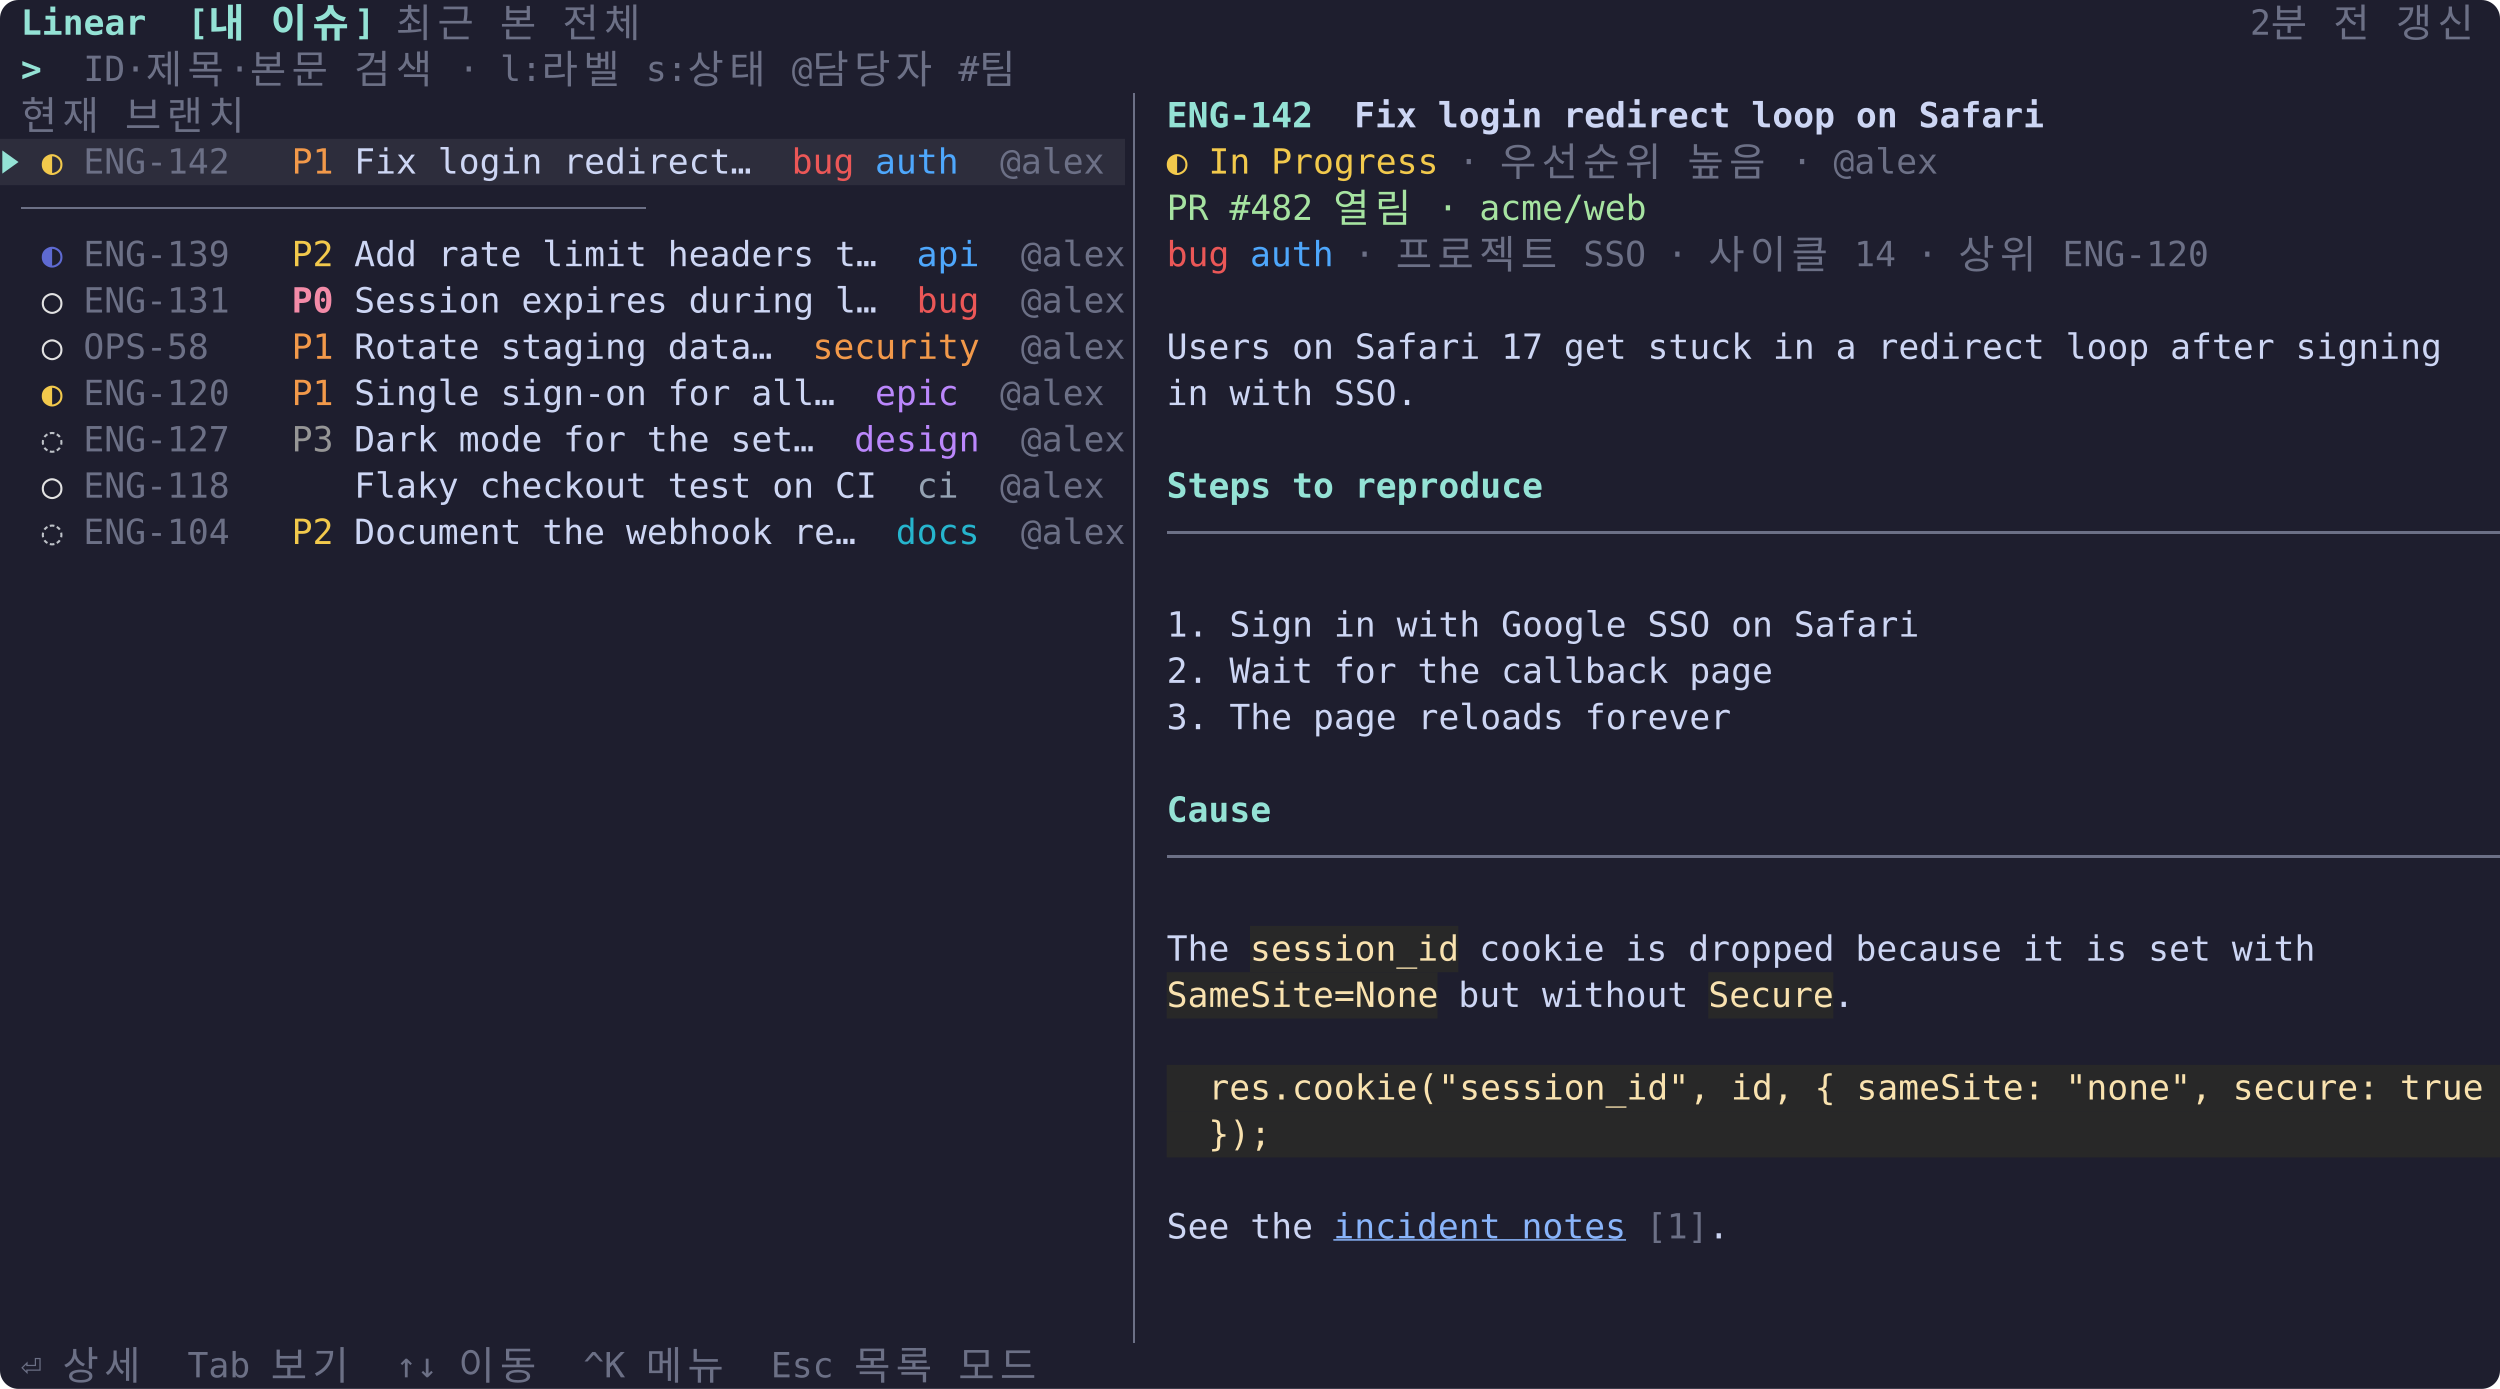
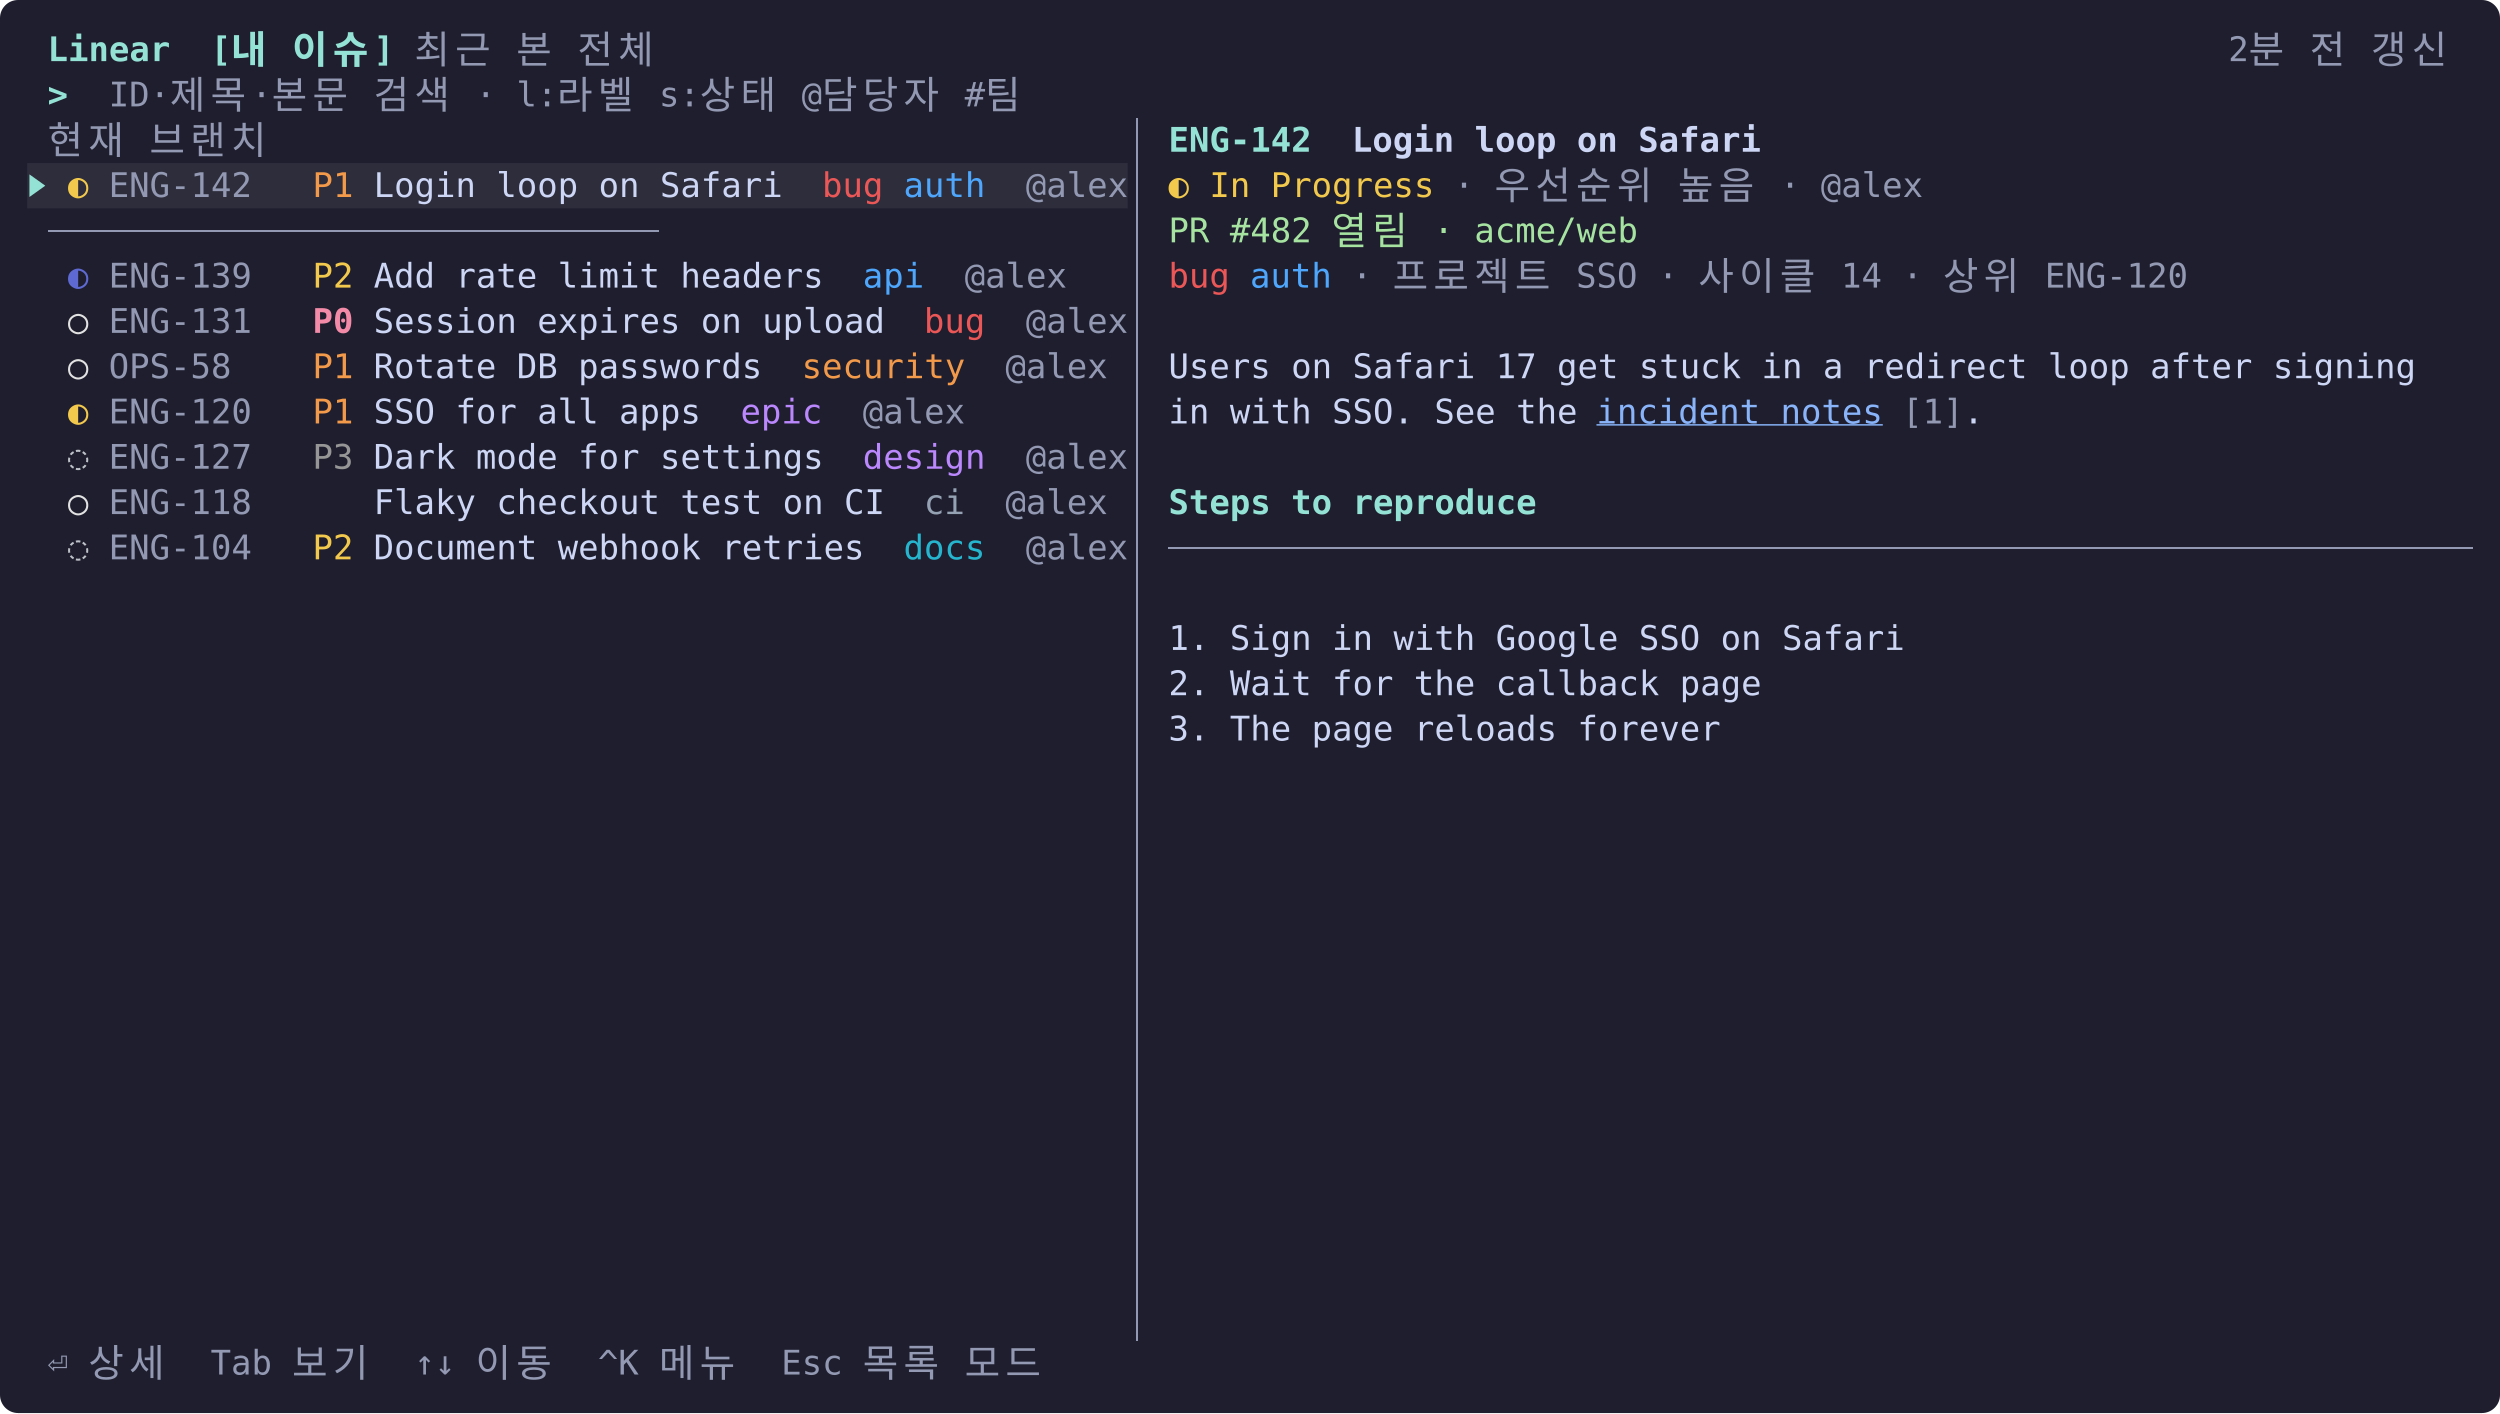
- <svg xmlns="http://www.w3.org/2000/svg" xml:lang="ko" width="1080" height="600" viewBox="0 0 1080 600" font-family="ui-monospace, 'SF Mono', Menlo, Consolas, 'DejaVu Sans Mono', 'Apple SD Gothic Neo', 'Noto Sans CJK KR', 'Noto Sans KR', monospace" font-size="15">
-   <rect width="1080" height="600" rx="8" fill="#1e1e2e" />
-   <rect x="0" y="60" width="486" height="20" fill="#2d2d3c" />
-   <rect x="540" y="400" width="90" height="20" fill="#282828" />
-   <rect x="504" y="420" width="117" height="20" fill="#282828" />
-   <rect x="738" y="420" width="54" height="20" fill="#282828" />
-   <rect x="504" y="460" width="576" height="20" fill="#282828" />
-   <rect x="504" y="480" width="576" height="20" fill="#282828" />
-   <path d="M490 40V50M490 50V60M490 60V70M490 70V80M9 90H13M13 90H18M18 90H22M22 90H27M27 90H31M31 90H36M36 90H40M40 90H45M45 90H49M49 90H54M54 90H58M58 90H63M63 90H67M67 90H72M72 90H76M76 90H81M81 90H85M85 90H90M90 90H94M94 90H99M99 90H103M103 90H108M108 90H112M112 90H117M117 90H121M121 90H126M126 90H130M130 90H135M135 90H139M139 90H144M144 90H148M148 90H153M153 90H157M157 90H162M162 90H166M166 90H171M171 90H175M175 90H180M180 90H184M184 90H189M189 90H193M193 90H198M198 90H202M202 90H207M207 90H211M211 90H216M216 90H220M220 90H225M225 90H229M229 90H234M234 90H238M238 90H243M243 90H247M247 90H252M252 90H256M256 90H261M261 90H265M265 90H270M270 90H274M274 90H279M490 80V90M490 90V100M490 100V110M490 110V120M490 120V130M490 130V140M490 140V150M490 150V160M490 160V170M490 170V180M490 180V190M490 190V200M490 200V210M490 210V220M490 220V230M490 230V240M504 230H508M508 230H513M513 230H517M517 230H522M522 230H526M526 230H531M531 230H535M535 230H540M540 230H544M544 230H549M549 230H553M553 230H558M558 230H562M562 230H567M567 230H571M571 230H576M576 230H580M580 230H585M585 230H589M589 230H594M594 230H598M598 230H603M603 230H607M607 230H612M612 230H616M616 230H621M621 230H625M625 230H630M630 230H634M634 230H639M639 230H643M643 230H648M648 230H652M652 230H657M657 230H661M661 230H666M666 230H670M670 230H675M675 230H679M679 230H684M684 230H688M688 230H693M693 230H697M697 230H702M702 230H706M706 230H711M711 230H715M715 230H720M720 230H724M724 230H729M729 230H733M733 230H738M738 230H742M742 230H747M747 230H751M751 230H756M756 230H760M760 230H765M765 230H769M769 230H774M774 230H778M778 230H783M783 230H787M787 230H792M792 230H796M796 230H801M801 230H805M805 230H810M810 230H814M814 230H819M819 230H823M823 230H828M828 230H832M832 230H837M837 230H841M841 230H846M846 230H850M850 230H855M855 230H859M859 230H864M864 230H868M868 230H873M873 230H877M877 230H882M882 230H886M886 230H891M891 230H895M895 230H900M900 230H904M904 230H909M909 230H913M913 230H918M918 230H922M922 230H927M927 230H931M931 230H936M936 230H940M940 230H945M945 230H949M949 230H954M954 230H958M958 230H963M963 230H967M967 230H972M972 230H976M976 230H981M981 230H985M985 230H990M990 230H994M994 230H999M999 230H1003M1003 230H1008M1008 230H1012M1012 230H1017M1017 230H1021M1021 230H1026M1026 230H1030M1030 230H1035M1035 230H1039M1039 230H1044M1044 230H1048M1048 230H1053M1053 230H1057M1057 230H1062M1062 230H1066M1066 230H1071M1071 230H1075M1075 230H1080M490 240V250M490 250V260M490 260V270M490 270V280M490 280V290M490 290V300M490 300V310M490 310V320M490 320V330M490 330V340M490 340V350M490 350V360M490 360V370M490 370V380M504 370H508M508 370H513M513 370H517M517 370H522M522 370H526M526 370H531M531 370H535M535 370H540M540 370H544M544 370H549M549 370H553M553 370H558M558 370H562M562 370H567M567 370H571M571 370H576M576 370H580M580 370H585M585 370H589M589 370H594M594 370H598M598 370H603M603 370H607M607 370H612M612 370H616M616 370H621M621 370H625M625 370H630M630 370H634M634 370H639M639 370H643M643 370H648M648 370H652M652 370H657M657 370H661M661 370H666M666 370H670M670 370H675M675 370H679M679 370H684M684 370H688M688 370H693M693 370H697M697 370H702M702 370H706M706 370H711M711 370H715M715 370H720M720 370H724M724 370H729M729 370H733M733 370H738M738 370H742M742 370H747M747 370H751M751 370H756M756 370H760M760 370H765M765 370H769M769 370H774M774 370H778M778 370H783M783 370H787M787 370H792M792 370H796M796 370H801M801 370H805M805 370H810M810 370H814M814 370H819M819 370H823M823 370H828M828 370H832M832 370H837M837 370H841M841 370H846M846 370H850M850 370H855M855 370H859M859 370H864M864 370H868M868 370H873M873 370H877M877 370H882M882 370H886M886 370H891M891 370H895M895 370H900M900 370H904M904 370H909M909 370H913M913 370H918M918 370H922M922 370H927M927 370H931M931 370H936M936 370H940M940 370H945M945 370H949M949 370H954M954 370H958M958 370H963M963 370H967M967 370H972M972 370H976M976 370H981M981 370H985M985 370H990M990 370H994M994 370H999M999 370H1003M1003 370H1008M1008 370H1012M1012 370H1017M1017 370H1021M1021 370H1026M1026 370H1030M1030 370H1035M1035 370H1039M1039 370H1044M1044 370H1048M1048 370H1053M1053 370H1057M1057 370H1062M1062 370H1066M1066 370H1071M1071 370H1075M1075 370H1080M490 380V390M490 390V400M490 400V410M490 410V420M490 420V430M490 430V440M490 440V450M490 450V460M490 460V470M490 470V480M490 480V490M490 490V500M490 500V510M490 510V520M490 520V530M490 530V540M490 540V550M490 550V560M490 560V570M490 570V580" stroke="#6c7086" stroke-width="1" fill="none" shape-rendering="crispEdges" />
-   <path d="M1 65L8 70L1 75Z" fill="#94e2d5" />
-   <text x="9 18 27 36 45 54" y="15" fill="#94e2d5" font-weight="bold">Linear</text>
-   <text x="81" y="15" fill="#94e2d5" font-weight="bold">[</text>
-   <text x="90" y="16" font-size="17" fill="#94e2d5" font-weight="bold">내</text>
-   <text x="117" y="16" font-size="17" fill="#94e2d5" font-weight="bold">이</text>
-   <text x="135" y="16" font-size="17" fill="#94e2d5" font-weight="bold">슈</text>
-   <text x="153" y="15" fill="#94e2d5" font-weight="bold">]</text>
-   <text x="171" y="16" font-size="17" fill="#6c7086">최</text>
-   <text x="189" y="16" font-size="17" fill="#6c7086">근</text>
-   <text x="216" y="16" font-size="17" fill="#6c7086">본</text>
-   <text x="243" y="16" font-size="17" fill="#6c7086">전</text>
-   <text x="261" y="16" font-size="17" fill="#6c7086">체</text>
-   <text x="972" y="15" fill="#6c7086">2</text>
-   <text x="981" y="16" font-size="17" fill="#6c7086">분</text>
-   <text x="1008" y="16" font-size="17" fill="#6c7086">전</text>
-   <text x="1035" y="16" font-size="17" fill="#6c7086">갱</text>
-   <text x="1053" y="16" font-size="17" fill="#6c7086">신</text>
-   <text x="9" y="35" fill="#94e2d5" font-weight="bold">&gt;</text>
-   <text x="36 45 54" y="35" fill="#6c7086">ID·</text>
-   <text x="63" y="36" font-size="17" fill="#6c7086">제</text>
-   <text x="81" y="36" font-size="17" fill="#6c7086">목</text>
-   <text x="99" y="35" fill="#6c7086">·</text>
-   <text x="108" y="36" font-size="17" fill="#6c7086">본</text>
-   <text x="126" y="36" font-size="17" fill="#6c7086">문</text>
-   <text x="153" y="36" font-size="17" fill="#6c7086">검</text>
-   <text x="171" y="36" font-size="17" fill="#6c7086">색</text>
-   <text x="198 207 216 225" y="35" fill="#6c7086">· l:</text>
-   <text x="234" y="36" font-size="17" fill="#6c7086">라</text>
-   <text x="252" y="36" font-size="17" fill="#6c7086">벨</text>
-   <text x="279 288" y="35" fill="#6c7086">s:</text>
-   <text x="297" y="36" font-size="17" fill="#6c7086">상</text>
-   <text x="315" y="36" font-size="17" fill="#6c7086">태</text>
-   <text x="342" y="35" fill="#6c7086">@</text>
-   <text x="351" y="36" font-size="17" fill="#6c7086">담</text>
-   <text x="369" y="36" font-size="17" fill="#6c7086">당</text>
-   <text x="387" y="36" font-size="17" fill="#6c7086">자</text>
-   <text x="414" y="35" fill="#6c7086">#</text>
-   <text x="423" y="36" font-size="17" fill="#6c7086">팀</text>
-   <text x="9" y="56" font-size="17" fill="#6c7086">현</text>
-   <text x="27" y="56" font-size="17" fill="#6c7086">재</text>
-   <text x="54" y="56" font-size="17" fill="#6c7086">브</text>
-   <text x="72" y="56" font-size="17" fill="#6c7086">랜</text>
-   <text x="90" y="56" font-size="17" fill="#6c7086">치</text>
-   <text x="504 513 522 531 540 549 558" y="55" fill="#94e2d5" font-weight="bold">ENG-142</text>
-   <text x="585 594 603 612 621 630 639 648 657 666 675 684 693 702 711 720 729 738 747 756 765 774 783 792 801 810 819 828 837 846 855 864 873" y="55" fill="#cdd6f4" font-weight="bold">Fix login redirect loop on Safari</text>
-   <text x="18" y="75" fill="#f2c94c">◐</text>
-   <text x="36 45 54 63 72 81 90" y="75" fill="#6c7086">ENG-142</text>
-   <text x="126 135" y="75" fill="#f2994a">P1</text>
-   <text x="153 162 171 180 189 198 207 216 225 234 243 252 261 270 279 288 297 306 315" y="75" fill="#cdd6f4">Fix login redirect…</text>
-   <text x="342 351 360" y="75" fill="#eb5757">bug</text>
-   <text x="378 387 396 405" y="75" fill="#4ea7fc">auth</text>
-   <text x="432 441 450 459 468" y="75" fill="#6c7086">@alex</text>
-   <text x="504 513 522 531 540 549 558 567 576 585 594 603 612" y="75" fill="#f2c94c">◐ In Progress</text>
-   <text x="630" y="75" fill="#6c7086">·</text>
-   <text x="648" y="76" font-size="17" fill="#6c7086">우</text>
-   <text x="666" y="76" font-size="17" fill="#6c7086">선</text>
-   <text x="684" y="76" font-size="17" fill="#6c7086">순</text>
-   <text x="702" y="76" font-size="17" fill="#6c7086">위</text>
-   <text x="729" y="76" font-size="17" fill="#6c7086">높</text>
-   <text x="747" y="76" font-size="17" fill="#6c7086">음</text>
-   <text x="774 783 792 801 810 819 828" y="75" fill="#6c7086">· @alex</text>
-   <text x="504 513 522 531 540 549 558" y="95" fill="#a6e3a1">PR #482</text>
-   <text x="576" y="96" font-size="17" fill="#a6e3a1">열</text>
-   <text x="594" y="96" font-size="17" fill="#a6e3a1">림</text>
-   <text x="621 630 639 648 657 666 675 684 693 702" y="95" fill="#a6e3a1">· acme/web</text>
-   <text x="18" y="115" fill="#5e6ad2">◐</text>
-   <text x="36 45 54 63 72 81 90" y="115" fill="#6c7086">ENG-139</text>
-   <text x="126 135" y="115" fill="#f2c94c">P2</text>
-   <text x="153 162 171 180 189 198 207 216 225 234 243 252 261 270 279 288 297 306 315 324 333 342 351 360 369" y="115" fill="#cdd6f4">Add rate limit headers t…</text>
-   <text x="396 405 414" y="115" fill="#4ea7fc">api</text>
-   <text x="441 450 459 468 477" y="115" fill="#6c7086">@alex</text>
-   <text x="504 513 522" y="115" fill="#eb5757">bug</text>
-   <text x="540 549 558 567" y="115" fill="#4ea7fc">auth</text>
-   <text x="585" y="115" fill="#6c7086">·</text>
-   <text x="603" y="116" font-size="17" fill="#6c7086">프</text>
-   <text x="621" y="116" font-size="17" fill="#6c7086">로</text>
-   <text x="639" y="116" font-size="17" fill="#6c7086">젝</text>
-   <text x="657" y="116" font-size="17" fill="#6c7086">트</text>
-   <text x="684 693 702 711 720" y="115" fill="#6c7086">SSO ·</text>
-   <text x="738" y="116" font-size="17" fill="#6c7086">사</text>
-   <text x="756" y="116" font-size="17" fill="#6c7086">이</text>
-   <text x="774" y="116" font-size="17" fill="#6c7086">클</text>
-   <text x="801 810 819 828" y="115" fill="#6c7086">14 ·</text>
-   <text x="846" y="116" font-size="17" fill="#6c7086">상</text>
-   <text x="864" y="116" font-size="17" fill="#6c7086">위</text>
-   <text x="891 900 909 918 927 936 945" y="115" fill="#6c7086">ENG-120</text>
-   <text x="18" y="135" fill="#e2e2e2">○</text>
-   <text x="36 45 54 63 72 81 90" y="135" fill="#6c7086">ENG-131</text>
-   <text x="126 135" y="135" fill="#f38ba8" font-weight="bold">P0</text>
-   <text x="153 162 171 180 189 198 207 216 225 234 243 252 261 270 279 288 297 306 315 324 333 342 351 360 369" y="135" fill="#cdd6f4">Session expires during l…</text>
-   <text x="396 405 414" y="135" fill="#eb5757">bug</text>
-   <text x="441 450 459 468 477" y="135" fill="#6c7086">@alex</text>
-   <text x="18" y="155" fill="#e2e2e2">○</text>
-   <text x="36 45 54 63 72 81" y="155" fill="#6c7086">OPS-58</text>
-   <text x="126 135" y="155" fill="#f2994a">P1</text>
-   <text x="153 162 171 180 189 198 207 216 225 234 243 252 261 270 279 288 297 306 315 324" y="155" fill="#cdd6f4">Rotate staging data…</text>
-   <text x="351 360 369 378 387 396 405 414" y="155" fill="#f2994a">security</text>
-   <text x="441 450 459 468 477" y="155" fill="#6c7086">@alex</text>
-   <text x="504 513 522 531 540 549 558 567 576 585 594 603 612 621 630 639 648 657 666 675 684 693 702 711 720 729 738 747 756 765 774 783 792 801 810 819 828 837 846 855 864 873 882 891 900 909 918 927 936 945 954 963 972 981 990 999 1008 1017 1026 1035 1044" y="155" fill="#cdd6f4">Users on Safari 17 get stuck in a redirect loop after signing</text>
-   <text x="18" y="175" fill="#f2c94c">◐</text>
-   <text x="36 45 54 63 72 81 90" y="175" fill="#6c7086">ENG-120</text>
-   <text x="126 135" y="175" fill="#f2994a">P1</text>
-   <text x="153 162 171 180 189 198 207 216 225 234 243 252 261 270 279 288 297 306 315 324 333 342 351" y="175" fill="#cdd6f4">Single sign-on for all…</text>
-   <text x="378 387 396 405" y="175" fill="#bb87fc">epic</text>
-   <text x="432 441 450 459 468" y="175" fill="#6c7086">@alex</text>
-   <text x="504 513 522 531 540 549 558 567 576 585 594 603" y="175" fill="#cdd6f4">in with SSO.</text>
-   <text x="18" y="195" fill="#bec2c8">◌</text>
-   <text x="36 45 54 63 72 81 90" y="195" fill="#6c7086">ENG-127</text>
-   <text x="126 135" y="195" fill="#969696">P3</text>
-   <text x="153 162 171 180 189 198 207 216 225 234 243 252 261 270 279 288 297 306 315 324 333 342" y="195" fill="#cdd6f4">Dark mode for the set…</text>
-   <text x="369 378 387 396 405 414" y="195" fill="#bb87fc">design</text>
-   <text x="441 450 459 468 477" y="195" fill="#6c7086">@alex</text>
-   <text x="18" y="215" fill="#e2e2e2">○</text>
-   <text x="36 45 54 63 72 81 90" y="215" fill="#6c7086">ENG-118</text>
-   <text x="153 162 171 180 189 198 207 216 225 234 243 252 261 270 279 288 297 306 315 324 333 342 351 360 369" y="215" fill="#cdd6f4">Flaky checkout test on CI</text>
-   <text x="396 405" y="215" fill="#95a2b3">ci</text>
-   <text x="432 441 450 459 468" y="215" fill="#6c7086">@alex</text>
-   <text x="504 513 522 531 540 549 558 567 576 585 594 603 612 621 630 639 648 657" y="215" fill="#94e2d5" font-weight="bold">Steps to reproduce</text>
-   <text x="18" y="235" fill="#bec2c8">◌</text>
-   <text x="36 45 54 63 72 81 90" y="235" fill="#6c7086">ENG-104</text>
-   <text x="126 135" y="235" fill="#f2c94c">P2</text>
-   <text x="153 162 171 180 189 198 207 216 225 234 243 252 261 270 279 288 297 306 315 324 333 342 351 360" y="235" fill="#cdd6f4">Document the webhook re…</text>
-   <text x="387 396 405 414" y="235" fill="#26b5ce">docs</text>
-   <text x="441 450 459 468 477" y="235" fill="#6c7086">@alex</text>
-   <text x="504 513 522 531 540 549 558 567 576 585 594 603 612 621 630 639 648 657 666 675 684 693 702 711 720 729 738 747 756 765 774 783 792 801 810 819" y="275" fill="#cdd6f4">1. Sign in with Google SSO on Safari</text>
-   <text x="504 513 522 531 540 549 558 567 576 585 594 603 612 621 630 639 648 657 666 675 684 693 702 711 720 729 738 747 756" y="295" fill="#cdd6f4">2. Wait for the callback page</text>
-   <text x="504 513 522 531 540 549 558 567 576 585 594 603 612 621 630 639 648 657 666 675 684 693 702 711 720 729 738" y="315" fill="#cdd6f4">3. The page reloads forever</text>
-   <text x="504 513 522 531 540" y="355" fill="#94e2d5" font-weight="bold">Cause</text>
-   <text x="504 513 522" y="415" fill="#cdd6f4">The</text>
-   <text x="540 549 558 567 576 585 594 603 612 621" y="415" fill="#f9e2af">session_id</text>
-   <text x="639 648 657 666 675 684 693 702 711 720 729 738 747 756 765 774 783 792 801 810 819 828 837 846 855 864 873 882 891 900 909 918 927 936 945 954 963 972 981 990" y="415" fill="#cdd6f4">cookie is dropped because it is set with</text>
-   <text x="504 513 522 531 540 549 558 567 576 585 594 603 612" y="435" fill="#f9e2af">SameSite=None</text>
-   <text x="630 639 648 657 666 675 684 693 702 711 720" y="435" fill="#cdd6f4">but without</text>
-   <text x="738 747 756 765 774 783" y="435" fill="#f9e2af">Secure</text>
-   <text x="792" y="435" fill="#cdd6f4">.</text>
-   <text x="522 531 540 549 558 567 576 585 594 603 612 621 630 639 648 657 666 675 684 693 702 711 720 729 738 747 756 765 774 783 792 801 810 819 828 837 846 855 864 873 882 891 900 909 918 927 936 945 954 963 972 981 990 999 1008 1017 1026 1035 1044 1053 1062" y="475" fill="#f9e2af">res.cookie("session_id", id, { sameSite: "none", secure: true</text>
-   <text x="522 531 540" y="495" fill="#f9e2af">});</text>
-   <text x="504 513 522 531 540 549 558" y="535" fill="#cdd6f4">See the</text>
-   <text x="576 585 594 603 612 621 630 639 648 657 666 675 684 693" y="535" fill="#89b4fa" text-decoration="underline">incident notes</text>
-   <text x="711 720 729" y="535" fill="#6c7086">[1]</text>
-   <text x="738" y="535" fill="#cdd6f4">.</text>
-   <text x="9" y="595" fill="#6c7086">⏎</text>
-   <text x="27" y="596" font-size="17" fill="#6c7086">상</text>
-   <text x="45" y="596" font-size="17" fill="#6c7086">세</text>
-   <text x="81 90 99" y="595" fill="#6c7086">Tab</text>
-   <text x="117" y="596" font-size="17" fill="#6c7086">보</text>
-   <text x="135" y="596" font-size="17" fill="#6c7086">기</text>
-   <text x="171 180" y="595" fill="#6c7086">↑↓</text>
-   <text x="198" y="596" font-size="17" fill="#6c7086">이</text>
-   <text x="216" y="596" font-size="17" fill="#6c7086">동</text>
-   <text x="252 261" y="595" fill="#6c7086">^K</text>
-   <text x="279" y="596" font-size="17" fill="#6c7086">메</text>
-   <text x="297" y="596" font-size="17" fill="#6c7086">뉴</text>
-   <text x="333 342 351" y="595" fill="#6c7086">Esc</text>
-   <text x="369" y="596" font-size="17" fill="#6c7086">목</text>
-   <text x="387" y="596" font-size="17" fill="#6c7086">록</text>
-   <text x="414" y="596" font-size="17" fill="#6c7086">모</text>
-   <text x="432" y="596" font-size="17" fill="#6c7086">드</text>
+ <svg xmlns="http://www.w3.org/2000/svg" xml:lang="ko" width="1104" height="624" viewBox="0 0 1104 624" font-family="ui-monospace, 'SF Mono', Menlo, Consolas, 'DejaVu Sans Mono', 'Apple SD Gothic Neo', 'Malgun Gothic', 'Noto Sans CJK KR', 'Noto Sans KR', monospace" font-size="15">
+   <rect width="1104" height="624" rx="8" fill="#1e1e2e" />
+   <g transform="translate(12 12)">
+     <rect x="0" y="60" width="486" height="20" fill="#2d2d3c" />
+     <path d="M490 40V50M490 50V60M490 60V70M490 70V80M9 90H13M13 90H18M18 90H22M22 90H27M27 90H31M31 90H36M36 90H40M40 90H45M45 90H49M49 90H54M54 90H58M58 90H63M63 90H67M67 90H72M72 90H76M76 90H81M81 90H85M85 90H90M90 90H94M94 90H99M99 90H103M103 90H108M108 90H112M112 90H117M117 90H121M121 90H126M126 90H130M130 90H135M135 90H139M139 90H144M144 90H148M148 90H153M153 90H157M157 90H162M162 90H166M166 90H171M171 90H175M175 90H180M180 90H184M184 90H189M189 90H193M193 90H198M198 90H202M202 90H207M207 90H211M211 90H216M216 90H220M220 90H225M225 90H229M229 90H234M234 90H238M238 90H243M243 90H247M247 90H252M252 90H256M256 90H261M261 90H265M265 90H270M270 90H274M274 90H279M490 80V90M490 90V100M490 100V110M490 110V120M490 120V130M490 130V140M490 140V150M490 150V160M490 160V170M490 170V180M490 180V190M490 190V200M490 200V210M490 210V220M490 220V230M490 230V240M504 230H508M508 230H513M513 230H517M517 230H522M522 230H526M526 230H531M531 230H535M535 230H540M540 230H544M544 230H549M549 230H553M553 230H558M558 230H562M562 230H567M567 230H571M571 230H576M576 230H580M580 230H585M585 230H589M589 230H594M594 230H598M598 230H603M603 230H607M607 230H612M612 230H616M616 230H621M621 230H625M625 230H630M630 230H634M634 230H639M639 230H643M643 230H648M648 230H652M652 230H657M657 230H661M661 230H666M666 230H670M670 230H675M675 230H679M679 230H684M684 230H688M688 230H693M693 230H697M697 230H702M702 230H706M706 230H711M711 230H715M715 230H720M720 230H724M724 230H729M729 230H733M733 230H738M738 230H742M742 230H747M747 230H751M751 230H756M756 230H760M760 230H765M765 230H769M769 230H774M774 230H778M778 230H783M783 230H787M787 230H792M792 230H796M796 230H801M801 230H805M805 230H810M810 230H814M814 230H819M819 230H823M823 230H828M828 230H832M832 230H837M837 230H841M841 230H846M846 230H850M850 230H855M855 230H859M859 230H864M864 230H868M868 230H873M873 230H877M877 230H882M882 230H886M886 230H891M891 230H895M895 230H900M900 230H904M904 230H909M909 230H913M913 230H918M918 230H922M922 230H927M927 230H931M931 230H936M936 230H940M940 230H945M945 230H949M949 230H954M954 230H958M958 230H963M963 230H967M967 230H972M972 230H976M976 230H981M981 230H985M985 230H990M990 230H994M994 230H999M999 230H1003M1003 230H1008M1008 230H1012M1012 230H1017M1017 230H1021M1021 230H1026M1026 230H1030M1030 230H1035M1035 230H1039M1039 230H1044M1044 230H1048M1048 230H1053M1053 230H1057M1057 230H1062M1062 230H1066M1066 230H1071M1071 230H1075M1075 230H1080M490 240V250M490 250V260M490 260V270M490 270V280M490 280V290M490 290V300M490 300V310M490 310V320M490 320V330M490 330V340M490 340V350M490 350V360M490 360V370M490 370V380M490 380V390M490 390V400M490 400V410M490 410V420M490 420V430M490 430V440M490 440V450M490 450V460M490 460V470M490 470V480M490 480V490M490 490V500M490 500V510M490 510V520M490 520V530M490 530V540M490 540V550M490 550V560M490 560V570M490 570V580" stroke="#9399b2" stroke-width="1" fill="none" shape-rendering="crispEdges" />
+     <path d="M1 65L8 70L1 75Z" fill="#94e2d5" />
+     <text x="9 18 27 36 45 54" y="15" fill="#94e2d5" font-weight="bold">Linear</text>
+     <text x="81" y="15" fill="#94e2d5" font-weight="bold">[</text>
+     <text x="90" y="16" font-size="17" fill="#94e2d5" font-weight="bold">내</text>
+     <text x="117" y="16" font-size="17" fill="#94e2d5" font-weight="bold">이</text>
+     <text x="135" y="16" font-size="17" fill="#94e2d5" font-weight="bold">슈</text>
+     <text x="153" y="15" fill="#94e2d5" font-weight="bold">]</text>
+     <text x="171" y="16" font-size="17" fill="#9399b2">최</text>
+     <text x="189" y="16" font-size="17" fill="#9399b2">근</text>
+     <text x="216" y="16" font-size="17" fill="#9399b2">본</text>
+     <text x="243" y="16" font-size="17" fill="#9399b2">전</text>
+     <text x="261" y="16" font-size="17" fill="#9399b2">체</text>
+     <text x="972" y="15" fill="#9399b2">2</text>
+     <text x="981" y="16" font-size="17" fill="#9399b2">분</text>
+     <text x="1008" y="16" font-size="17" fill="#9399b2">전</text>
+     <text x="1035" y="16" font-size="17" fill="#9399b2">갱</text>
+     <text x="1053" y="16" font-size="17" fill="#9399b2">신</text>
+     <text x="9" y="35" fill="#94e2d5" font-weight="bold">&gt;</text>
+     <text x="36 45 54" y="35" fill="#9399b2">ID·</text>
+     <text x="63" y="36" font-size="17" fill="#9399b2">제</text>
+     <text x="81" y="36" font-size="17" fill="#9399b2">목</text>
+     <text x="99" y="35" fill="#9399b2">·</text>
+     <text x="108" y="36" font-size="17" fill="#9399b2">본</text>
+     <text x="126" y="36" font-size="17" fill="#9399b2">문</text>
+     <text x="153" y="36" font-size="17" fill="#9399b2">검</text>
+     <text x="171" y="36" font-size="17" fill="#9399b2">색</text>
+     <text x="198 207 216 225" y="35" fill="#9399b2">· l:</text>
+     <text x="234" y="36" font-size="17" fill="#9399b2">라</text>
+     <text x="252" y="36" font-size="17" fill="#9399b2">벨</text>
+     <text x="279 288" y="35" fill="#9399b2">s:</text>
+     <text x="297" y="36" font-size="17" fill="#9399b2">상</text>
+     <text x="315" y="36" font-size="17" fill="#9399b2">태</text>
+     <text x="342" y="35" fill="#9399b2">@</text>
+     <text x="351" y="36" font-size="17" fill="#9399b2">담</text>
+     <text x="369" y="36" font-size="17" fill="#9399b2">당</text>
+     <text x="387" y="36" font-size="17" fill="#9399b2">자</text>
+     <text x="414" y="35" fill="#9399b2">#</text>
+     <text x="423" y="36" font-size="17" fill="#9399b2">팀</text>
+     <text x="9" y="56" font-size="17" fill="#9399b2">현</text>
+     <text x="27" y="56" font-size="17" fill="#9399b2">재</text>
+     <text x="54" y="56" font-size="17" fill="#9399b2">브</text>
+     <text x="72" y="56" font-size="17" fill="#9399b2">랜</text>
+     <text x="90" y="56" font-size="17" fill="#9399b2">치</text>
+     <text x="504 513 522 531 540 549 558" y="55" fill="#94e2d5" font-weight="bold">ENG-142</text>
+     <text x="585 594 603 612 621 630 639 648 657 666 675 684 693 702 711 720 729 738 747 756" y="55" fill="#cdd6f4" font-weight="bold">Login loop on Safari</text>
+     <text x="18" y="75" fill="#f2c94c">◐</text>
+     <text x="36 45 54 63 72 81 90" y="75" fill="#9399b2">ENG-142</text>
+     <text x="126 135" y="75" fill="#f2994a">P1</text>
+     <text x="153 162 171 180 189 198 207 216 225 234 243 252 261 270 279 288 297 306 315 324" y="75" fill="#cdd6f4">Login loop on Safari</text>
+     <text x="351 360 369" y="75" fill="#eb5757">bug</text>
+     <text x="387 396 405 414" y="75" fill="#4ea7fc">auth</text>
+     <text x="441 450 459 468 477" y="75" fill="#9399b2">@alex</text>
+     <text x="504 513 522 531 540 549 558 567 576 585 594 603 612" y="75" fill="#f2c94c">◐ In Progress</text>
+     <text x="630" y="75" fill="#9399b2">·</text>
+     <text x="648" y="76" font-size="17" fill="#9399b2">우</text>
+     <text x="666" y="76" font-size="17" fill="#9399b2">선</text>
+     <text x="684" y="76" font-size="17" fill="#9399b2">순</text>
+     <text x="702" y="76" font-size="17" fill="#9399b2">위</text>
+     <text x="729" y="76" font-size="17" fill="#9399b2">높</text>
+     <text x="747" y="76" font-size="17" fill="#9399b2">음</text>
+     <text x="774 783 792 801 810 819 828" y="75" fill="#9399b2">· @alex</text>
+     <text x="504 513 522 531 540 549 558" y="95" fill="#a6e3a1">PR #482</text>
+     <text x="576" y="96" font-size="17" fill="#a6e3a1">열</text>
+     <text x="594" y="96" font-size="17" fill="#a6e3a1">림</text>
+     <text x="621 630 639 648 657 666 675 684 693 702" y="95" fill="#a6e3a1">· acme/web</text>
+     <text x="18" y="115" fill="#5e6ad2">◐</text>
+     <text x="36 45 54 63 72 81 90" y="115" fill="#9399b2">ENG-139</text>
+     <text x="126 135" y="115" fill="#f2c94c">P2</text>
+     <text x="153 162 171 180 189 198 207 216 225 234 243 252 261 270 279 288 297 306 315 324 333 342" y="115" fill="#cdd6f4">Add rate limit headers</text>
+     <text x="369 378 387" y="115" fill="#4ea7fc">api</text>
+     <text x="414 423 432 441 450" y="115" fill="#9399b2">@alex</text>
+     <text x="504 513 522" y="115" fill="#eb5757">bug</text>
+     <text x="540 549 558 567" y="115" fill="#4ea7fc">auth</text>
+     <text x="585" y="115" fill="#9399b2">·</text>
+     <text x="603" y="116" font-size="17" fill="#9399b2">프</text>
+     <text x="621" y="116" font-size="17" fill="#9399b2">로</text>
+     <text x="639" y="116" font-size="17" fill="#9399b2">젝</text>
+     <text x="657" y="116" font-size="17" fill="#9399b2">트</text>
+     <text x="684 693 702 711 720" y="115" fill="#9399b2">SSO ·</text>
+     <text x="738" y="116" font-size="17" fill="#9399b2">사</text>
+     <text x="756" y="116" font-size="17" fill="#9399b2">이</text>
+     <text x="774" y="116" font-size="17" fill="#9399b2">클</text>
+     <text x="801 810 819 828" y="115" fill="#9399b2">14 ·</text>
+     <text x="846" y="116" font-size="17" fill="#9399b2">상</text>
+     <text x="864" y="116" font-size="17" fill="#9399b2">위</text>
+     <text x="891 900 909 918 927 936 945" y="115" fill="#9399b2">ENG-120</text>
+     <text x="18" y="135" fill="#e2e2e2">○</text>
+     <text x="36 45 54 63 72 81 90" y="135" fill="#9399b2">ENG-131</text>
+     <text x="126 135" y="135" fill="#f38ba8" font-weight="bold">P0</text>
+     <text x="153 162 171 180 189 198 207 216 225 234 243 252 261 270 279 288 297 306 315 324 333 342 351 360 369" y="135" fill="#cdd6f4">Session expires on upload</text>
+     <text x="396 405 414" y="135" fill="#eb5757">bug</text>
+     <text x="441 450 459 468 477" y="135" fill="#9399b2">@alex</text>
+     <text x="18" y="155" fill="#e2e2e2">○</text>
+     <text x="36 45 54 63 72 81" y="155" fill="#9399b2">OPS-58</text>
+     <text x="126 135" y="155" fill="#f2994a">P1</text>
+     <text x="153 162 171 180 189 198 207 216 225 234 243 252 261 270 279 288 297 306 315" y="155" fill="#cdd6f4">Rotate DB passwords</text>
+     <text x="342 351 360 369 378 387 396 405" y="155" fill="#f2994a">security</text>
+     <text x="432 441 450 459 468" y="155" fill="#9399b2">@alex</text>
+     <text x="504 513 522 531 540 549 558 567 576 585 594 603 612 621 630 639 648 657 666 675 684 693 702 711 720 729 738 747 756 765 774 783 792 801 810 819 828 837 846 855 864 873 882 891 900 909 918 927 936 945 954 963 972 981 990 999 1008 1017 1026 1035 1044" y="155" fill="#cdd6f4">Users on Safari 17 get stuck in a redirect loop after signing</text>
+     <text x="18" y="175" fill="#f2c94c">◐</text>
+     <text x="36 45 54 63 72 81 90" y="175" fill="#9399b2">ENG-120</text>
+     <text x="126 135" y="175" fill="#f2994a">P1</text>
+     <text x="153 162 171 180 189 198 207 216 225 234 243 252 261 270 279 288" y="175" fill="#cdd6f4">SSO for all apps</text>
+     <text x="315 324 333 342" y="175" fill="#bb87fc">epic</text>
+     <text x="369 378 387 396 405" y="175" fill="#9399b2">@alex</text>
+     <text x="504 513 522 531 540 549 558 567 576 585 594 603 612 621 630 639 648 657 666 675" y="175" fill="#cdd6f4">in with SSO. See the</text>
+     <text x="693 702 711 720 729 738 747 756 765 774 783 792 801 810" y="175" fill="#89b4fa" text-decoration="underline">incident notes</text>
+     <text x="828 837 846" y="175" fill="#9399b2">[1]</text>
+     <text x="855" y="175" fill="#cdd6f4">.</text>
+     <text x="18" y="195" fill="#bec2c8">◌</text>
+     <text x="36 45 54 63 72 81 90" y="195" fill="#9399b2">ENG-127</text>
+     <text x="126 135" y="195" fill="#969696">P3</text>
+     <text x="153 162 171 180 189 198 207 216 225 234 243 252 261 270 279 288 297 306 315 324 333 342" y="195" fill="#cdd6f4">Dark mode for settings</text>
+     <text x="369 378 387 396 405 414" y="195" fill="#bb87fc">design</text>
+     <text x="441 450 459 468 477" y="195" fill="#9399b2">@alex</text>
+     <text x="18" y="215" fill="#e2e2e2">○</text>
+     <text x="36 45 54 63 72 81 90" y="215" fill="#9399b2">ENG-118</text>
+     <text x="153 162 171 180 189 198 207 216 225 234 243 252 261 270 279 288 297 306 315 324 333 342 351 360 369" y="215" fill="#cdd6f4">Flaky checkout test on CI</text>
+     <text x="396 405" y="215" fill="#95a2b3">ci</text>
+     <text x="432 441 450 459 468" y="215" fill="#9399b2">@alex</text>
+     <text x="504 513 522 531 540 549 558 567 576 585 594 603 612 621 630 639 648 657" y="215" fill="#94e2d5" font-weight="bold">Steps to reproduce</text>
+     <text x="18" y="235" fill="#bec2c8">◌</text>
+     <text x="36 45 54 63 72 81 90" y="235" fill="#9399b2">ENG-104</text>
+     <text x="126 135" y="235" fill="#f2c94c">P2</text>
+     <text x="153 162 171 180 189 198 207 216 225 234 243 252 261 270 279 288 297 306 315 324 333 342 351 360" y="235" fill="#cdd6f4">Document webhook retries</text>
+     <text x="387 396 405 414" y="235" fill="#26b5ce">docs</text>
+     <text x="441 450 459 468 477" y="235" fill="#9399b2">@alex</text>
+     <text x="504 513 522 531 540 549 558 567 576 585 594 603 612 621 630 639 648 657 666 675 684 693 702 711 720 729 738 747 756 765 774 783 792 801 810 819" y="275" fill="#cdd6f4">1. Sign in with Google SSO on Safari</text>
+     <text x="504 513 522 531 540 549 558 567 576 585 594 603 612 621 630 639 648 657 666 675 684 693 702 711 720 729 738 747 756" y="295" fill="#cdd6f4">2. Wait for the callback page</text>
+     <text x="504 513 522 531 540 549 558 567 576 585 594 603 612 621 630 639 648 657 666 675 684 693 702 711 720 729 738" y="315" fill="#cdd6f4">3. The page reloads forever</text>
+     <text x="9" y="595" fill="#9399b2">⏎</text>
+     <text x="27" y="596" font-size="17" fill="#9399b2">상</text>
+     <text x="45" y="596" font-size="17" fill="#9399b2">세</text>
+     <text x="81 90 99" y="595" fill="#9399b2">Tab</text>
+     <text x="117" y="596" font-size="17" fill="#9399b2">보</text>
+     <text x="135" y="596" font-size="17" fill="#9399b2">기</text>
+     <text x="171 180" y="595" fill="#9399b2">↑↓</text>
+     <text x="198" y="596" font-size="17" fill="#9399b2">이</text>
+     <text x="216" y="596" font-size="17" fill="#9399b2">동</text>
+     <text x="252 261" y="595" fill="#9399b2">^K</text>
+     <text x="279" y="596" font-size="17" fill="#9399b2">메</text>
+     <text x="297" y="596" font-size="17" fill="#9399b2">뉴</text>
+     <text x="333 342 351" y="595" fill="#9399b2">Esc</text>
+     <text x="369" y="596" font-size="17" fill="#9399b2">목</text>
+     <text x="387" y="596" font-size="17" fill="#9399b2">록</text>
+     <text x="414" y="596" font-size="17" fill="#9399b2">모</text>
+     <text x="432" y="596" font-size="17" fill="#9399b2">드</text>
+   </g>
</svg>
